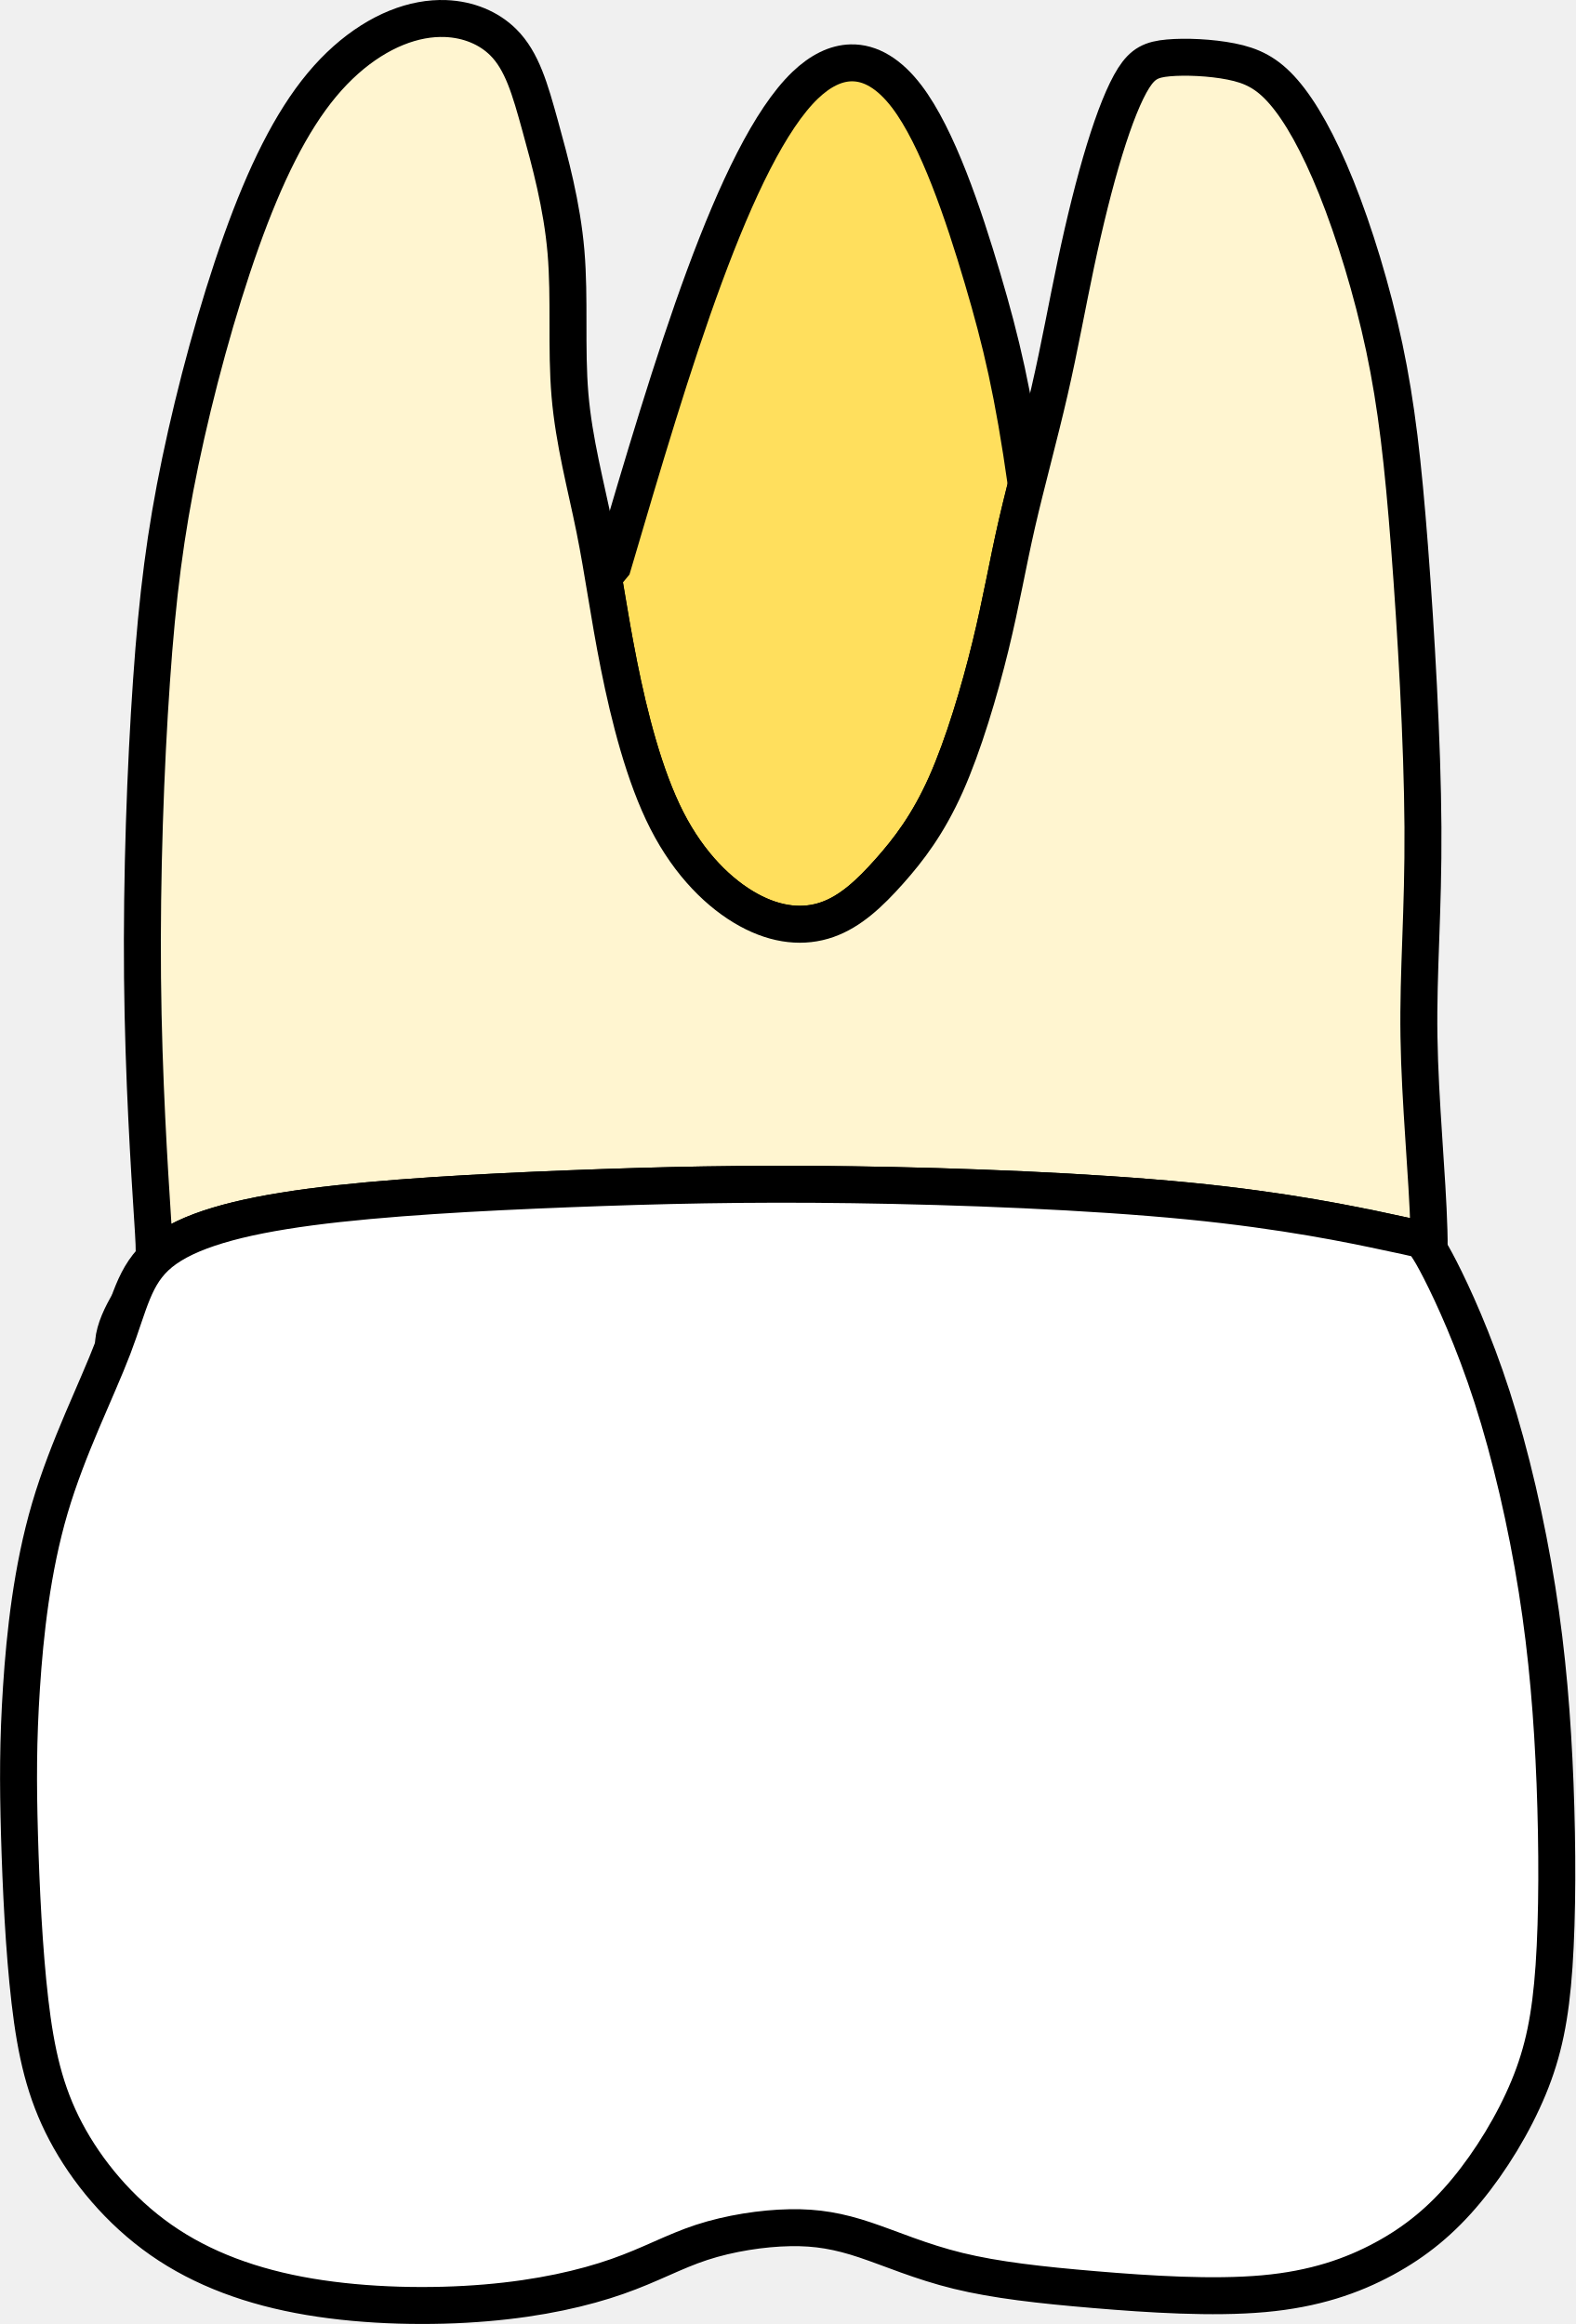
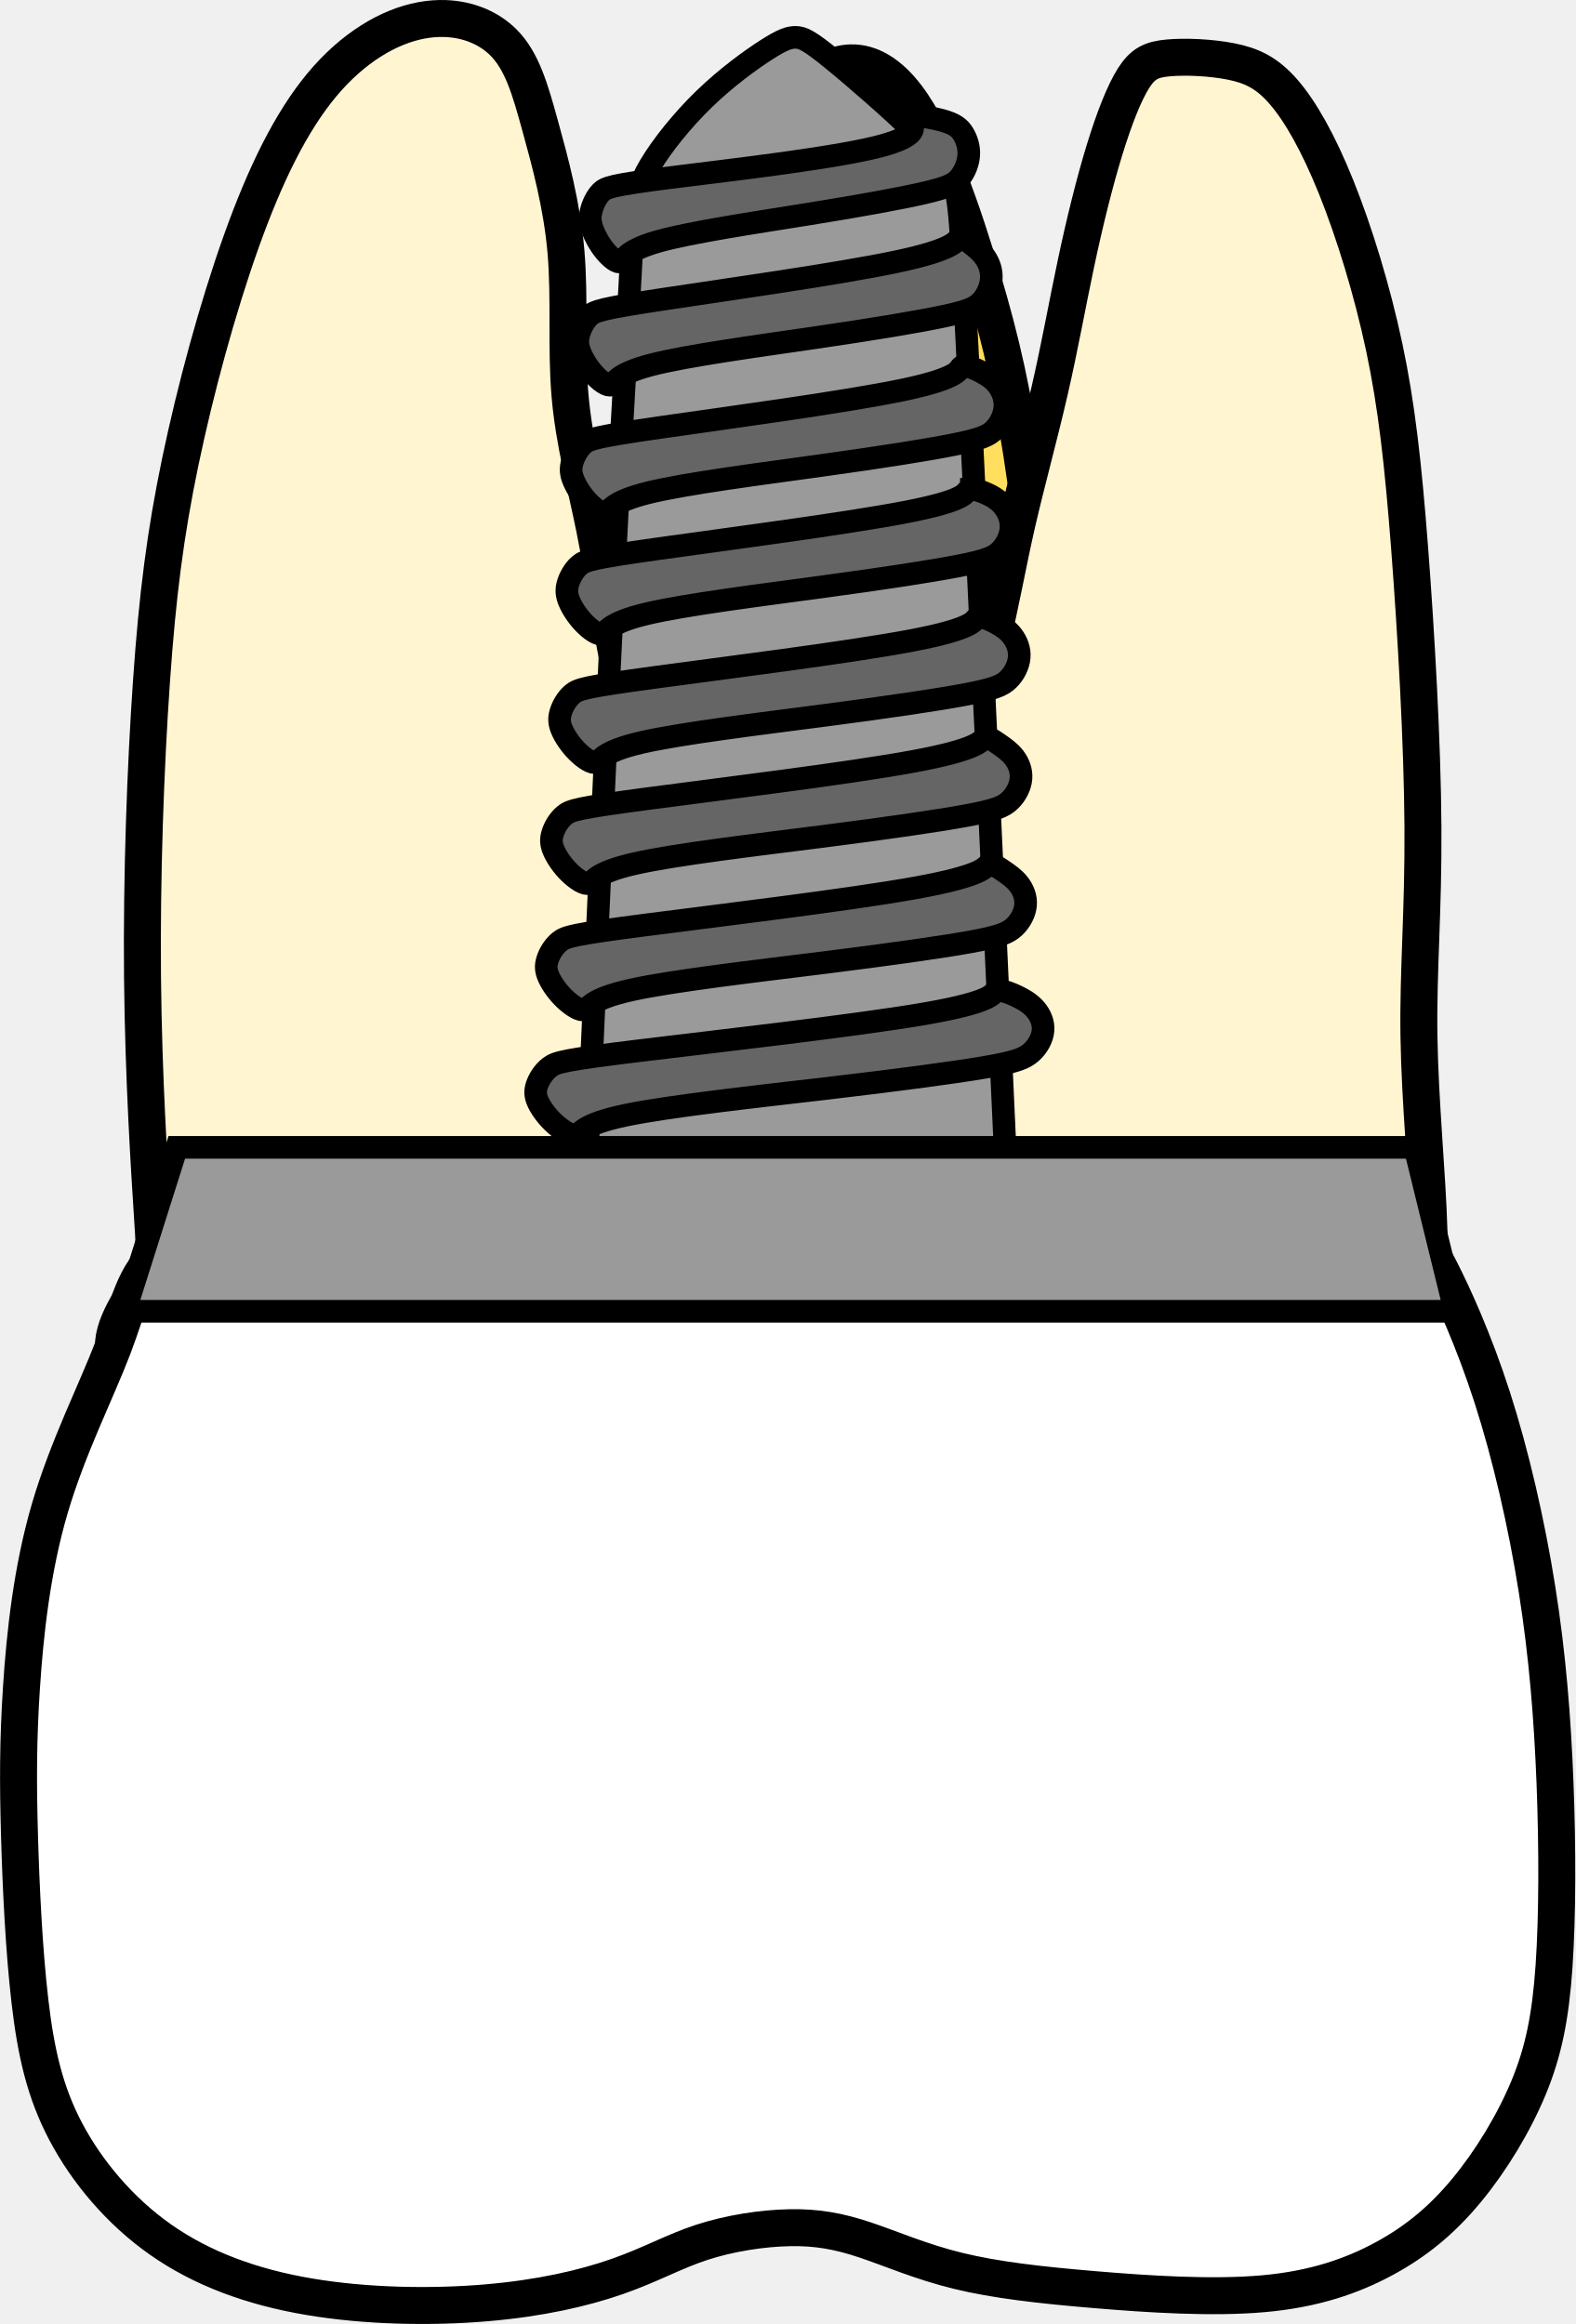
<svg xmlns="http://www.w3.org/2000/svg" width="42.621" height="62.894" viewBox="0 0 42.621 62.894" version="1.1" id="svg1" xml:space="preserve">
  <g id="tooth_18_root">
    <path id="tooth_18_root_2" style="fill:#ffdf5d;fill-opacity:1;stroke:#000000;stroke-width:1;stroke-dasharray:none" d="m 23.024,1.701 c -0.41,0.01 -0.827,0.212 -1.24,0.608 -0.944,0.907 -1.86,2.832 -2.723,5.168 -0.863,2.336 -1.671,5.084 -2.48,7.832 l -0.259,0.313 c 0.126,0.749 0.253,1.52 0.427,2.388 0.276,1.381 0.681,2.989 1.294,4.192 0.613,1.202 1.436,1.998 2.211,2.424 0.775,0.426 1.503,0.482 2.13,0.262 0.627,-0.22 1.153,-0.714 1.678,-1.305 0.526,-0.591 1.051,-1.279 1.53,-2.351 0.479,-1.072 0.911,-2.529 1.207,-3.745 0.297,-1.216 0.458,-2.192 0.715,-3.312 0.076,-0.332 0.169,-0.693 0.257,-1.045 -8.45e-4,-0.006 -0.001,-0.014 -0.002,-0.02 C 27.419,10.637 27.096,9.264 26.584,7.533 26.071,5.801 25.37,3.712 24.535,2.613 24.064,1.994 23.551,1.688 23.024,1.701 Z" />
    <path id="tooth_18_root_1" style="fill:#fff5d0;fill-opacity:1;stroke:#000000;stroke-width:1;stroke-dasharray:none" d="m 12.054,0.502 c -0.209,-0.008 -0.427,0.008 -0.649,0.049 C 10.515,0.716 9.545,1.292 8.709,2.296 7.873,3.299 7.172,4.728 6.525,6.542 c -0.647,1.814 -1.241,4.012 -1.646,5.95 -0.404,1.938 -0.619,3.616 -0.78,5.938 -0.162,2.322 -0.27,5.29 -0.243,8.025 0.027,2.735 0.19,5.235 0.27,6.485 0.04,0.616 0.059,0.926 0.037,1.13 0.056,-0.057 0.112,-0.114 0.178,-0.167 0.728,-0.591 2.076,-0.975 4.044,-1.236 1.968,-0.261 4.557,-0.4 7.011,-0.496 2.454,-0.095 4.771,-0.149 7.683,-0.108 2.912,0.041 6.418,0.178 9.074,0.439 2.656,0.261 4.462,0.646 5.365,0.839 0.903,0.192 0.903,0.192 0.956,0.236 0.03,0.027 0.096,0.103 0.195,0.258 0.002,-0.171 -6.35e-4,-0.348 -0.006,-0.536 -0.04,-1.47 -0.243,-3.464 -0.27,-5.251 -0.027,-1.787 0.122,-3.365 0.108,-5.66 -0.013,-2.295 -0.188,-5.305 -0.363,-7.586 C 37.962,12.521 37.786,10.967 37.456,9.407 37.125,7.847 36.641,6.281 36.156,5.072 35.67,3.863 35.184,3.011 34.732,2.489 34.281,1.967 33.864,1.774 33.311,1.664 32.758,1.554 32.072,1.526 31.613,1.567 c -0.458,0.041 -0.689,0.152 -0.939,0.543 -0.249,0.392 -0.518,1.066 -0.788,1.945 -0.27,0.88 -0.539,1.964 -0.774,3.077 -0.236,1.113 -0.438,2.253 -0.715,3.455 -0.276,1.202 -0.626,2.467 -0.883,3.587 -0.256,1.12 -0.418,2.095 -0.715,3.312 -0.297,1.216 -0.729,2.673 -1.207,3.745 -0.479,1.072 -1.004,1.76 -1.53,2.351 -0.526,0.591 -1.051,1.086 -1.678,1.305 -0.627,0.22 -1.355,0.164 -2.13,-0.262 C 19.479,24.2 18.657,23.405 18.043,22.202 17.43,21 17.026,19.392 16.749,18.011 16.473,16.63 16.325,15.476 16.089,14.307 15.853,13.139 15.53,11.957 15.422,10.693 15.314,9.428 15.422,8.082 15.314,6.818 15.206,5.554 14.883,4.372 14.613,3.396 14.343,2.42 14.127,1.65 13.615,1.142 13.23,0.761 12.681,0.526 12.054,0.502 Z M 3.494,35.242 c -0.204,0.344 -0.391,0.73 -0.421,1.079 -0.003,0.03 0.002,0.062 0.002,0.093 0.168,-0.446 0.293,-0.826 0.419,-1.171 z" />
  </g>
  <path style="display:inline;fill:#ffffff;fill-opacity:1;stroke:#000000;stroke-width:1;stroke-dasharray:none" d="m 37.517,33.34 c -0.903,-0.192 -2.71,-0.577 -5.365,-0.838 -2.656,-0.261 -6.161,-0.399 -9.072,-0.44 -2.912,-0.041 -5.23,0.015 -7.684,0.11 -2.454,0.096 -5.042,0.234 -7.01,0.495 -1.968,0.261 -3.316,0.646 -4.044,1.237 -0.728,0.591 -0.836,1.388 -1.281,2.556 -0.445,1.168 -1.227,2.707 -1.712,4.356 -0.485,1.649 -0.674,3.408 -0.768,4.851 -0.094,1.443 -0.094,2.57 -0.054,3.985 0.04,1.415 0.121,3.119 0.283,4.507 0.162,1.388 0.404,2.46 0.971,3.532 0.566,1.072 1.456,2.144 2.575,2.927 1.119,0.783 2.467,1.278 4.017,1.539 1.55,0.261 3.303,0.289 4.772,0.165 1.469,-0.123 2.656,-0.398 3.559,-0.715 0.903,-0.316 1.523,-0.673 2.278,-0.921 0.755,-0.247 1.645,-0.385 2.386,-0.398 0.741,-0.015 1.335,0.096 2.036,0.33 0.701,0.234 1.51,0.591 2.521,0.838 1.011,0.247 2.224,0.385 3.694,0.508 1.469,0.124 3.195,0.234 4.57,0.11 1.375,-0.123 2.4,-0.481 3.262,-0.948 0.863,-0.467 1.564,-1.044 2.224,-1.841 0.661,-0.797 1.281,-1.814 1.685,-2.79 0.404,-0.976 0.593,-1.91 0.688,-3.284 0.094,-1.374 0.094,-3.188 0.027,-4.947 C 42.006,46.505 41.871,44.801 41.588,43.015 41.305,41.228 40.873,39.359 40.373,37.809 39.873,36.258 39.305,35.026 38.968,34.367 c -0.337,-0.66 -0.443,-0.747 -0.495,-0.791 -0.053,-0.044 -0.053,-0.044 -0.956,-0.237 z" id="tooth_18_crown" />
-   <g id="tooth_18_implant" style="display: none">
+   <g id="tooth_18_implant">
    <path id="tooth_18_implant-1" style="fill:#9a9a9a;fill-opacity:1;stroke:#000000;stroke-width:0.612;stroke-dasharray:none" d="m 21.536,1.011 c -0.182,-0.005 -0.372,0.063 -0.797,0.335 -0.425,0.272 -1.084,0.75 -1.686,1.333 -0.602,0.583 -1.147,1.271 -1.458,1.791 -0.311,0.521 -0.387,0.875 -0.434,1.319 -0.048,0.444 -0.066,0.98 -0.152,2.523 -0.086,1.543 -0.24,4.093 -0.436,8.039 -0.196,3.946 -0.435,9.358 -0.674,14.699 H 27.192 C 27.03,27.554 26.868,23.901 26.672,19.773 26.476,15.645 26.248,10.887 26.114,8.312 25.98,5.737 25.942,5.344 25.803,4.972 25.665,4.599 25.425,4.245 24.785,3.615 24.145,2.984 23.103,2.078 22.496,1.585 21.89,1.093 21.718,1.016 21.536,1.011 Z M 4.783,31.051 3.379,35.487 H 39.371 l -1.09,-4.437 z" />
    <path id="tooth_18_implant-2" style="fill:#656565;fill-opacity:1;stroke:#000000;stroke-width:0.612;stroke-dasharray:none" d="m 24.734,3.133 c -0.121,-0.003 -0.199,0.012 -0.19,0.056 0.025,0.117 0.573,0.389 -0.597,0.73 C 22.777,4.261 19.748,4.602 18.15,4.805 16.552,5.008 16.386,5.073 16.258,5.205 16.129,5.338 16.038,5.539 15.997,5.708 15.955,5.878 15.964,6.015 16.028,6.197 c 0.064,0.181 0.185,0.405 0.339,0.593 0.154,0.188 0.34,0.34 0.436,0.293 0.096,-0.047 0.1,-0.291 0.988,-0.545 C 18.679,6.284 20.452,6.023 21.878,5.793 23.304,5.564 24.385,5.366 25.017,5.219 25.648,5.072 25.829,4.977 25.966,4.813 26.103,4.649 26.197,4.417 26.211,4.199 26.225,3.982 26.159,3.778 26.063,3.621 25.967,3.464 25.841,3.354 25.479,3.255 25.253,3.194 24.935,3.138 24.734,3.133 Z m 1.275,3.306 c -0.026,-0.002 -0.05,0.003 -0.07,0.019 -0.081,0.063 -0.114,0.293 -1.688,0.625 -1.574,0.333 -4.688,0.769 -6.335,1.019 -1.648,0.25 -1.83,0.316 -1.97,0.448 -0.14,0.132 -0.24,0.331 -0.285,0.499 -0.045,0.168 -0.037,0.305 0.034,0.485 0.07,0.18 0.202,0.403 0.37,0.59 0.168,0.187 0.373,0.338 0.477,0.292 0.105,-0.046 0.109,-0.29 1.08,-0.542 C 18.592,9.622 20.528,9.362 22.086,9.134 23.645,8.906 24.826,8.709 25.516,8.563 26.205,8.418 26.404,8.322 26.554,8.159 26.704,7.996 26.806,7.766 26.821,7.549 26.837,7.333 26.765,7.131 26.66,6.975 26.555,6.819 26.417,6.709 26.283,6.603 26.183,6.523 26.086,6.446 26.009,6.439 Z m 0.102,3.467 c -0.039,-0.003 -0.071,0.002 -0.093,0.017 -0.085,0.063 0.003,0.296 -1.586,0.629 -1.589,0.333 -4.854,0.768 -6.583,1.018 -1.729,0.25 -1.92,0.315 -2.067,0.446 -0.147,0.132 -0.251,0.33 -0.299,0.498 -0.048,0.168 -0.04,0.303 0.034,0.483 0.074,0.18 0.212,0.403 0.389,0.589 0.176,0.186 0.391,0.337 0.5,0.29 0.11,-0.046 0.116,-0.289 1.134,-0.541 1.018,-0.251 3.048,-0.511 4.683,-0.738 1.635,-0.227 2.874,-0.422 3.597,-0.568 0.723,-0.145 0.932,-0.241 1.089,-0.403 0.157,-0.162 0.264,-0.392 0.28,-0.608 0.016,-0.215 -0.06,-0.416 -0.169,-0.572 C 26.911,10.292 26.766,10.182 26.565,10.074 26.413,9.993 26.23,9.914 26.111,9.906 Z m 0.172,3.337 c -0.038,1.76e-4 -0.07,0.007 -0.091,0.023 -0.087,0.063 -0.015,0.266 -1.651,0.585 -1.636,0.319 -4.981,0.753 -6.751,1.002 -1.77,0.249 -1.965,0.314 -2.115,0.445 -0.151,0.131 -0.258,0.329 -0.307,0.496 -0.049,0.167 -0.04,0.304 0.035,0.483 0.075,0.179 0.218,0.402 0.398,0.588 0.18,0.186 0.4,0.337 0.512,0.29 0.112,-0.046 0.118,-0.288 1.161,-0.539 1.042,-0.251 3.12,-0.511 4.794,-0.738 1.674,-0.227 2.943,-0.421 3.683,-0.566 0.741,-0.145 0.954,-0.24 1.115,-0.402 0.161,-0.162 0.272,-0.391 0.288,-0.607 0.016,-0.215 -0.061,-0.416 -0.173,-0.572 C 27.068,13.575 26.92,13.466 26.723,13.373 26.575,13.303 26.399,13.242 26.283,13.242 Z m 0.238,3.458 c -0.037,-0.002 -0.068,0.006 -0.09,0.022 -0.09,0.063 -0.043,0.282 -1.751,0.608 -1.708,0.326 -5.169,0.757 -7.001,1.006 -1.832,0.249 -2.035,0.313 -2.191,0.444 -0.156,0.131 -0.266,0.329 -0.316,0.496 -0.051,0.167 -0.042,0.303 0.036,0.481 0.078,0.179 0.225,0.399 0.412,0.585 0.187,0.186 0.414,0.336 0.53,0.29 0.116,-0.046 0.122,-0.288 1.201,-0.538 1.079,-0.25 3.231,-0.509 4.964,-0.736 1.732,-0.226 3.044,-0.42 3.811,-0.565 0.767,-0.145 0.988,-0.24 1.155,-0.402 0.167,-0.162 0.279,-0.391 0.296,-0.605 0.017,-0.214 -0.063,-0.415 -0.179,-0.57 -0.116,-0.155 -0.27,-0.263 -0.46,-0.364 -0.143,-0.076 -0.306,-0.148 -0.417,-0.152 z m 0.18,3.265 c -0.029,-0.002 -0.055,0.003 -0.078,0.019 -0.092,0.063 -0.13,0.292 -1.916,0.621 -1.787,0.33 -5.324,0.76 -7.195,1.009 -1.871,0.248 -2.077,0.313 -2.236,0.444 -0.159,0.131 -0.273,0.328 -0.324,0.495 -0.052,0.167 -0.042,0.302 0.038,0.48 0.08,0.178 0.23,0.4 0.421,0.585 0.191,0.185 0.422,0.335 0.541,0.289 0.119,-0.046 0.124,-0.287 1.226,-0.537 1.102,-0.25 3.3,-0.508 5.07,-0.734 1.77,-0.226 3.111,-0.42 3.895,-0.565 0.783,-0.144 1.008,-0.239 1.178,-0.401 0.17,-0.161 0.287,-0.39 0.304,-0.604 0.017,-0.214 -0.064,-0.414 -0.183,-0.569 -0.119,-0.155 -0.276,-0.263 -0.428,-0.368 -0.114,-0.079 -0.225,-0.157 -0.312,-0.164 z m 0.109,3.424 c -0.03,-0.002 -0.057,0.003 -0.081,0.019 -0.094,0.063 -0.132,0.289 -1.957,0.619 -1.824,0.329 -5.434,0.761 -7.344,1.009 -1.91,0.248 -2.121,0.312 -2.284,0.442 -0.163,0.131 -0.278,0.327 -0.331,0.494 -0.053,0.166 -0.044,0.302 0.038,0.48 0.081,0.178 0.236,0.399 0.43,0.584 0.195,0.185 0.43,0.335 0.551,0.289 0.121,-0.046 0.128,-0.287 1.253,-0.537 1.125,-0.249 3.37,-0.507 5.176,-0.733 1.807,-0.226 3.176,-0.419 3.975,-0.563 0.8,-0.144 1.03,-0.24 1.204,-0.401 0.174,-0.161 0.292,-0.389 0.309,-0.602 0.018,-0.214 -0.066,-0.413 -0.187,-0.568 -0.121,-0.154 -0.281,-0.263 -0.436,-0.368 -0.116,-0.079 -0.23,-0.156 -0.319,-0.163 z m 0.231,3.415 c -0.042,-0.002 -0.076,0.005 -0.101,0.02 -0.1,0.062 -0.041,0.284 -1.922,0.609 -1.881,0.325 -5.701,0.754 -7.723,1.001 -2.022,0.247 -2.244,0.311 -2.417,0.441 -0.172,0.13 -0.294,0.327 -0.35,0.492 -0.056,0.166 -0.046,0.3 0.04,0.477 0.086,0.177 0.248,0.397 0.455,0.581 0.206,0.184 0.455,0.333 0.584,0.288 0.128,-0.046 0.135,-0.286 1.326,-0.534 1.191,-0.248 3.567,-0.506 5.479,-0.73 1.912,-0.225 3.36,-0.417 4.207,-0.561 0.846,-0.144 1.089,-0.238 1.274,-0.398 0.184,-0.16 0.31,-0.387 0.328,-0.6 0.019,-0.213 -0.069,-0.412 -0.198,-0.566 -0.128,-0.154 -0.297,-0.262 -0.511,-0.364 -0.16,-0.077 -0.346,-0.15 -0.471,-0.156 z" />
  </g>
</svg>
